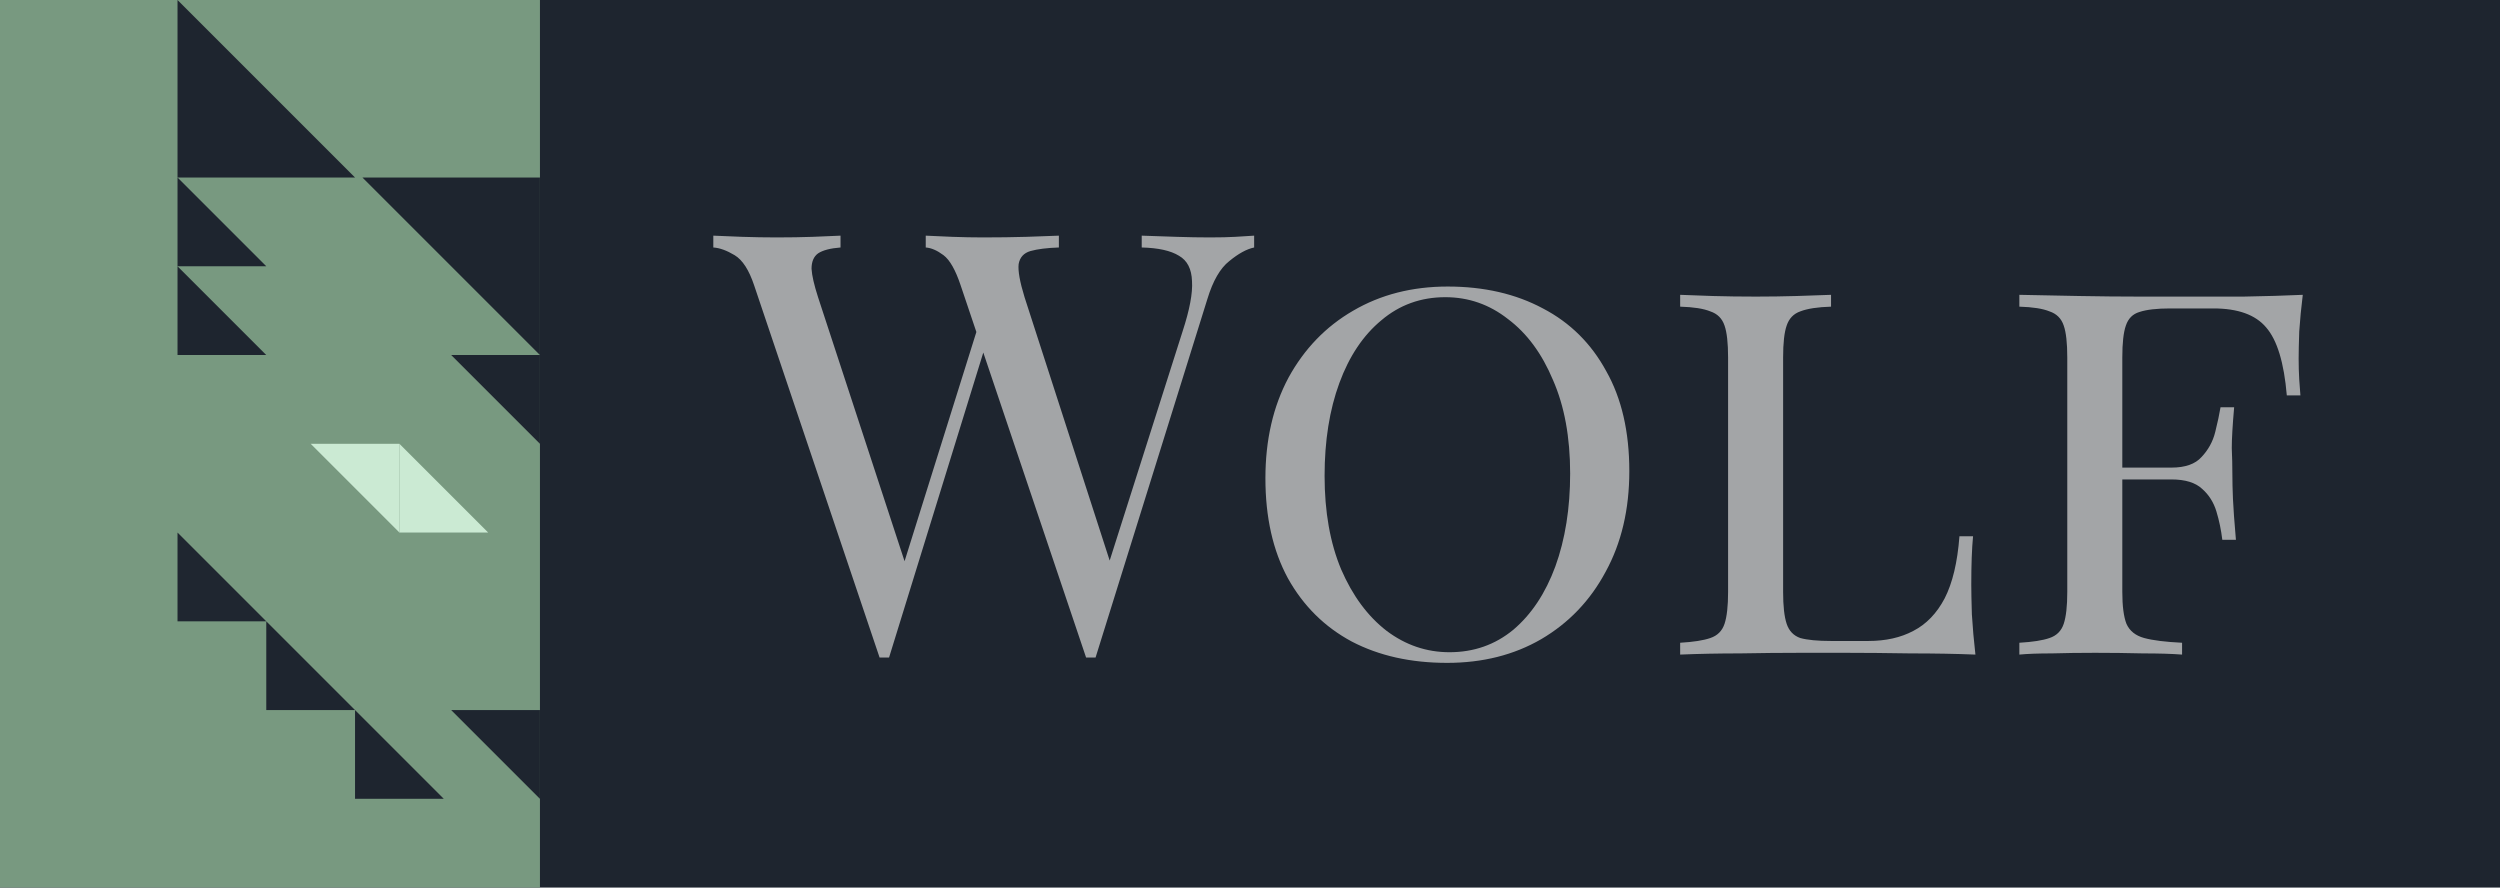
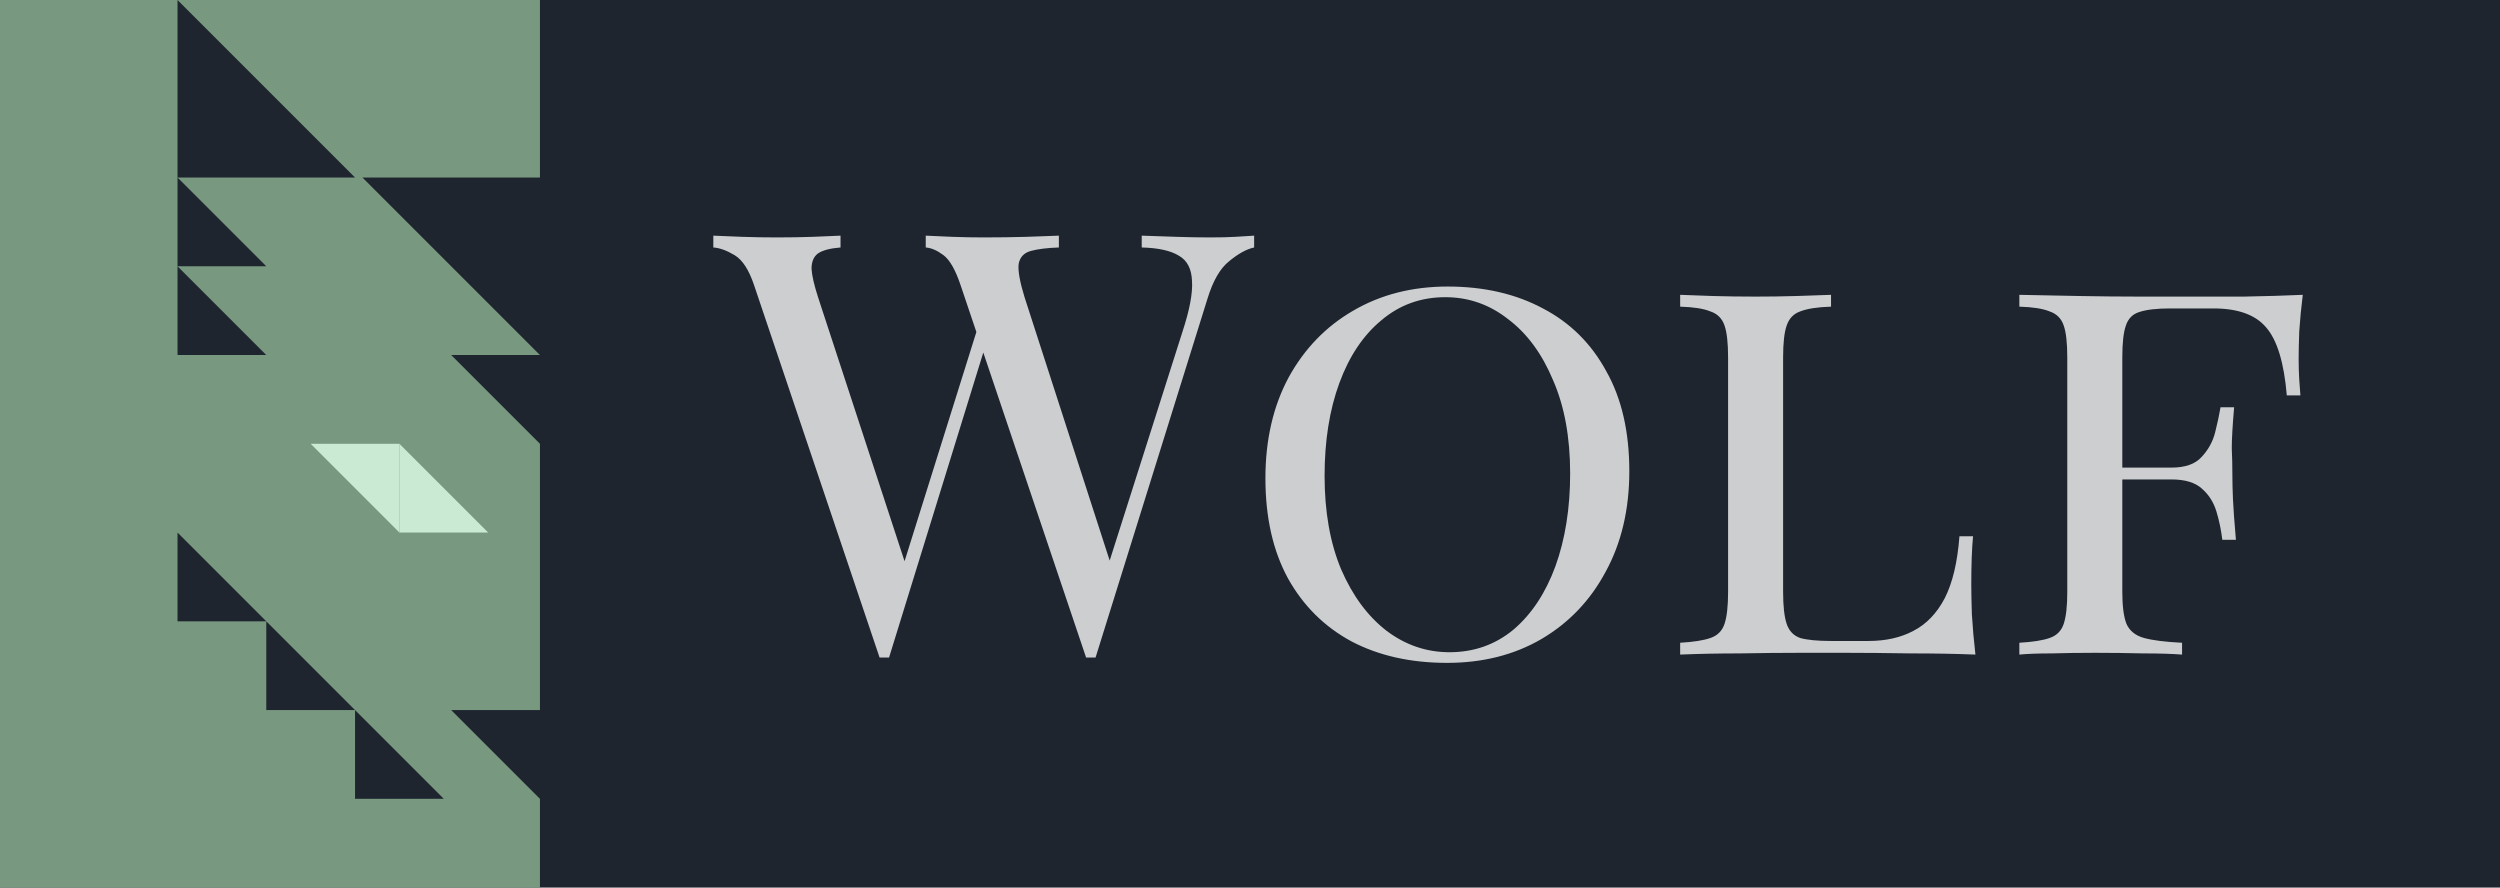
<svg xmlns="http://www.w3.org/2000/svg" width="338" height="120" viewBox="0 0 338 120" fill="none">
  <rect width="338" height="120" fill="#1E252F" />
-   <rect width="73" height="120" fill="#789980" />
-   <path opacity="0.99" d="M24 72L36 84H24V72Z" fill="#1E252F" />
-   <path d="M24 0L48 24H24V0Z" fill="#1E252F" />
-   <path d="M24 36L36 48L24 48L24 36Z" fill="#1E252F" />
-   <path d="M73 60L61 48L73 48L73 60Z" fill="#1E252F" />
-   <path d="M24 24L36 36L24 36L24 24Z" fill="#1E252F" />
-   <path d="M73 48L49 24L73 24L73 48Z" fill="#1E252F" />
+   <path fill-rule="evenodd" clip-rule="evenodd" d="M24 0H0V120H73L73 108L61 96H73V60L61 48H73L49 24L73 24V0H24ZM24 24H24V0L48 24H24ZM24 36L36 36L24 24V36ZM24 36L24 48L36 48L24 36ZM36 84L24 72V84H36ZM48 96L36 84L36 96H48ZM48 96L60 108H48V96Z" fill="#789980" />
  <path d="M54 60L66 72H54V60Z" fill="#CBEAD3" />
  <path d="M54 72L42 60L54 60L54 72Z" fill="#CBEAD3" />
-   <path d="M36 84L48 96H36V84Z" fill="#1E252F" />
-   <path d="M73 108L61 96L73 96L73 108Z" fill="#1E252F" />
-   <path d="M48 96L60 108L48 108L48 96Z" fill="#1E252F" />
-   <path d="M169.56 31.86V33.46C168.547 33.673 167.427 34.287 166.2 35.3C164.973 36.26 163.987 37.967 163.24 40.42L148.12 88.9C148.013 88.9 147.907 88.9 147.8 88.9C147.693 88.9 147.587 88.9 147.48 88.9C147.373 88.9 147.267 88.9 147.16 88.9C147.053 88.9 146.947 88.9 146.84 88.9L129.88 38.58C129.187 36.5 128.413 35.14 127.56 34.5C126.707 33.86 125.907 33.513 125.16 33.46V31.86C126.12 31.913 127.32 31.967 128.76 32.02C130.2 32.073 131.587 32.1 132.92 32.1C135 32.1 136.947 32.073 138.76 32.02C140.573 31.967 142.04 31.913 143.16 31.86V33.46C141.56 33.513 140.28 33.673 139.32 33.94C138.413 34.207 137.88 34.793 137.72 35.7C137.613 36.607 137.88 38.1 138.52 40.18L150.44 77.06L149.32 78.02L159.88 44.82C160.84 41.887 161.267 39.62 161.16 38.02C161.107 36.367 160.52 35.22 159.4 34.58C158.28 33.887 156.6 33.513 154.36 33.46V31.86C155.907 31.913 157.48 31.967 159.08 32.02C160.68 32.073 162.173 32.1 163.56 32.1C164.947 32.1 166.093 32.073 167 32.02C167.907 31.967 168.76 31.913 169.56 31.86ZM113.64 31.86V33.46C112.253 33.567 111.24 33.833 110.6 34.26C110.013 34.687 109.72 35.38 109.72 36.34C109.773 37.247 110.067 38.527 110.6 40.18L123 78.02L121 80.02L132.2 44.26L133.4 46.18L120.2 88.9C120.093 88.9 119.987 88.9 119.88 88.9C119.773 88.9 119.667 88.9 119.56 88.9C119.453 88.9 119.347 88.9 119.24 88.9C119.133 88.9 119.027 88.9 118.92 88.9L101.96 38.58C101.267 36.5 100.387 35.14 99.32 34.5C98.253 33.86 97.293 33.513 96.44 33.46V31.86C97.507 31.913 98.813 31.967 100.36 32.02C101.96 32.073 103.507 32.1 105 32.1C106.76 32.1 108.387 32.073 109.88 32.02C111.427 31.967 112.68 31.913 113.64 31.86ZM195.724 38.74C200.63 38.74 204.924 39.727 208.604 41.7C212.284 43.62 215.137 46.447 217.164 50.18C219.244 53.86 220.284 58.367 220.284 63.7C220.284 68.873 219.217 73.407 217.084 77.3C215.004 81.193 212.097 84.233 208.364 86.42C204.684 88.553 200.444 89.62 195.644 89.62C190.737 89.62 186.444 88.66 182.764 86.74C179.084 84.767 176.204 81.913 174.124 78.18C172.097 74.447 171.084 69.94 171.084 64.66C171.084 59.487 172.124 54.953 174.204 51.06C176.337 47.167 179.244 44.153 182.924 42.02C186.657 39.833 190.924 38.74 195.724 38.74ZM195.404 40.18C192.097 40.18 189.217 41.22 186.764 43.3C184.31 45.327 182.417 48.153 181.084 51.78C179.75 55.407 179.084 59.593 179.084 64.34C179.084 69.193 179.83 73.407 181.324 76.98C182.87 80.553 184.924 83.327 187.484 85.3C190.044 87.22 192.87 88.18 195.964 88.18C199.27 88.18 202.15 87.167 204.604 85.14C207.057 83.06 208.95 80.207 210.284 76.58C211.617 72.9 212.284 68.713 212.284 64.02C212.284 59.113 211.51 54.9 209.964 51.38C208.47 47.807 206.444 45.06 203.884 43.14C201.377 41.167 198.55 40.18 195.404 40.18ZM247.557 39.86V41.46C245.744 41.513 244.357 41.727 243.397 42.1C242.49 42.42 241.877 43.06 241.557 44.02C241.237 44.927 241.077 46.367 241.077 48.34V80.02C241.077 81.94 241.237 83.38 241.557 84.34C241.877 85.3 242.49 85.94 243.397 86.26C244.357 86.527 245.744 86.66 247.557 86.66H252.597C254.944 86.66 256.97 86.207 258.677 85.3C260.437 84.393 261.85 82.927 262.917 80.9C263.984 78.82 264.65 76.02 264.917 72.5H266.757C266.597 74.153 266.517 76.34 266.517 79.06C266.517 79.967 266.544 81.3 266.597 83.06C266.704 84.82 266.864 86.633 267.077 88.5C264.464 88.393 261.53 88.34 258.277 88.34C255.024 88.287 252.117 88.26 249.557 88.26C248.01 88.26 245.957 88.26 243.397 88.26C240.837 88.26 238.117 88.287 235.237 88.34C232.41 88.34 229.717 88.393 227.157 88.5V86.9C228.97 86.793 230.33 86.58 231.237 86.26C232.197 85.94 232.837 85.3 233.157 84.34C233.477 83.38 233.637 81.94 233.637 80.02V48.34C233.637 46.367 233.477 44.927 233.157 44.02C232.837 43.06 232.197 42.42 231.237 42.1C230.33 41.727 228.97 41.513 227.157 41.46V39.86C228.277 39.913 229.744 39.967 231.557 40.02C233.37 40.073 235.317 40.1 237.397 40.1C239.264 40.1 241.104 40.073 242.917 40.02C244.784 39.967 246.33 39.913 247.557 39.86ZM311.336 39.86C311.123 41.567 310.963 43.22 310.856 44.82C310.803 46.42 310.776 47.647 310.776 48.5C310.776 49.46 310.803 50.393 310.856 51.3C310.91 52.153 310.963 52.873 311.016 53.46H309.176C308.803 49.033 307.87 45.967 306.376 44.26C304.936 42.553 302.563 41.7 299.256 41.7H293.416C291.603 41.7 290.216 41.86 289.256 42.18C288.35 42.447 287.736 43.06 287.416 44.02C287.096 44.927 286.936 46.367 286.936 48.34V80.02C286.936 81.94 287.123 83.38 287.496 84.34C287.923 85.3 288.723 85.94 289.896 86.26C291.07 86.58 292.776 86.793 295.016 86.9V88.5C293.63 88.393 291.87 88.34 289.736 88.34C287.603 88.287 285.443 88.26 283.256 88.26C281.176 88.26 279.23 88.287 277.416 88.34C275.603 88.34 274.136 88.393 273.016 88.5V86.9C274.83 86.793 276.19 86.58 277.096 86.26C278.056 85.94 278.696 85.3 279.016 84.34C279.336 83.38 279.496 81.94 279.496 80.02V48.34C279.496 46.367 279.336 44.927 279.016 44.02C278.696 43.06 278.056 42.42 277.096 42.1C276.19 41.727 274.83 41.513 273.016 41.46V39.86C275.576 39.913 278.27 39.967 281.096 40.02C283.976 40.073 286.696 40.1 289.256 40.1C291.816 40.1 293.87 40.1 295.416 40.1C297.763 40.1 300.403 40.1 303.336 40.1C306.323 40.047 308.99 39.967 311.336 39.86ZM299.736 63.22C299.736 63.22 299.736 63.487 299.736 64.02C299.736 64.553 299.736 64.82 299.736 64.82H284.536C284.536 64.82 284.536 64.553 284.536 64.02C284.536 63.487 284.536 63.22 284.536 63.22H299.736ZM302.056 55.06C301.843 57.513 301.736 59.353 301.736 60.58C301.79 61.807 301.816 62.953 301.816 64.02C301.816 65.087 301.843 66.233 301.896 67.46C301.95 68.687 302.083 70.527 302.296 72.98H300.456C300.296 71.647 300.03 70.367 299.656 69.14C299.283 67.913 298.643 66.9 297.736 66.1C296.83 65.247 295.443 64.82 293.576 64.82V63.22C295.443 63.22 296.803 62.74 297.656 61.78C298.563 60.82 299.176 59.7 299.496 58.42C299.816 57.14 300.056 56.02 300.216 55.06H302.056Z" fill="#A3A5A7" />
+   <path d="M169.56 31.86V33.46C168.547 33.673 167.427 34.287 166.2 35.3C164.973 36.26 163.987 37.967 163.24 40.42L148.12 88.9C148.013 88.9 147.907 88.9 147.8 88.9C147.693 88.9 147.587 88.9 147.48 88.9C147.373 88.9 147.267 88.9 147.16 88.9C147.053 88.9 146.947 88.9 146.84 88.9L129.88 38.58C129.187 36.5 128.413 35.14 127.56 34.5C126.707 33.86 125.907 33.513 125.16 33.46V31.86C126.12 31.913 127.32 31.967 128.76 32.02C130.2 32.073 131.587 32.1 132.92 32.1C135 32.1 136.947 32.073 138.76 32.02C140.573 31.967 142.04 31.913 143.16 31.86V33.46C141.56 33.513 140.28 33.673 139.32 33.94C138.413 34.207 137.88 34.793 137.72 35.7C137.613 36.607 137.88 38.1 138.52 40.18L150.44 77.06L149.32 78.02L159.88 44.82C160.84 41.887 161.267 39.62 161.16 38.02C161.107 36.367 160.52 35.22 159.4 34.58C158.28 33.887 156.6 33.513 154.36 33.46V31.86C155.907 31.913 157.48 31.967 159.08 32.02C160.68 32.073 162.173 32.1 163.56 32.1C164.947 32.1 166.093 32.073 167 32.02C167.907 31.967 168.76 31.913 169.56 31.86ZM113.64 31.86V33.46C112.253 33.567 111.24 33.833 110.6 34.26C110.013 34.687 109.72 35.38 109.72 36.34C109.773 37.247 110.067 38.527 110.6 40.18L123 78.02L121 80.02L132.2 44.26L133.4 46.18L120.2 88.9C120.093 88.9 119.987 88.9 119.88 88.9C119.773 88.9 119.667 88.9 119.56 88.9C119.453 88.9 119.347 88.9 119.24 88.9C119.133 88.9 119.027 88.9 118.92 88.9L101.96 38.58C101.267 36.5 100.387 35.14 99.32 34.5C98.253 33.86 97.293 33.513 96.44 33.46V31.86C97.507 31.913 98.813 31.967 100.36 32.02C101.96 32.073 103.507 32.1 105 32.1C106.76 32.1 108.387 32.073 109.88 32.02C111.427 31.967 112.68 31.913 113.64 31.86ZM195.724 38.74C200.63 38.74 204.924 39.727 208.604 41.7C212.284 43.62 215.137 46.447 217.164 50.18C219.244 53.86 220.284 58.367 220.284 63.7C220.284 68.873 219.217 73.407 217.084 77.3C215.004 81.193 212.097 84.233 208.364 86.42C204.684 88.553 200.444 89.62 195.644 89.62C190.737 89.62 186.444 88.66 182.764 86.74C179.084 84.767 176.204 81.913 174.124 78.18C172.097 74.447 171.084 69.94 171.084 64.66C171.084 59.487 172.124 54.953 174.204 51.06C176.337 47.167 179.244 44.153 182.924 42.02C186.657 39.833 190.924 38.74 195.724 38.74ZM195.404 40.18C192.097 40.18 189.217 41.22 186.764 43.3C184.31 45.327 182.417 48.153 181.084 51.78C179.75 55.407 179.084 59.593 179.084 64.34C179.084 69.193 179.83 73.407 181.324 76.98C182.87 80.553 184.924 83.327 187.484 85.3C190.044 87.22 192.87 88.18 195.964 88.18C199.27 88.18 202.15 87.167 204.604 85.14C207.057 83.06 208.95 80.207 210.284 76.58C211.617 72.9 212.284 68.713 212.284 64.02C212.284 59.113 211.51 54.9 209.964 51.38C208.47 47.807 206.444 45.06 203.884 43.14C201.377 41.167 198.55 40.18 195.404 40.18ZM247.557 39.86V41.46C245.744 41.513 244.357 41.727 243.397 42.1C242.49 42.42 241.877 43.06 241.557 44.02C241.237 44.927 241.077 46.367 241.077 48.34V80.02C241.077 81.94 241.237 83.38 241.557 84.34C241.877 85.3 242.49 85.94 243.397 86.26C244.357 86.527 245.744 86.66 247.557 86.66H252.597C254.944 86.66 256.97 86.207 258.677 85.3C260.437 84.393 261.85 82.927 262.917 80.9C263.984 78.82 264.65 76.02 264.917 72.5H266.757C266.597 74.153 266.517 76.34 266.517 79.06C266.517 79.967 266.544 81.3 266.597 83.06C266.704 84.82 266.864 86.633 267.077 88.5C264.464 88.393 261.53 88.34 258.277 88.34C255.024 88.287 252.117 88.26 249.557 88.26C248.01 88.26 245.957 88.26 243.397 88.26C240.837 88.26 238.117 88.287 235.237 88.34C232.41 88.34 229.717 88.393 227.157 88.5V86.9C228.97 86.793 230.33 86.58 231.237 86.26C232.197 85.94 232.837 85.3 233.157 84.34C233.477 83.38 233.637 81.94 233.637 80.02V48.34C233.637 46.367 233.477 44.927 233.157 44.02C232.837 43.06 232.197 42.42 231.237 42.1C230.33 41.727 228.97 41.513 227.157 41.46V39.86C228.277 39.913 229.744 39.967 231.557 40.02C233.37 40.073 235.317 40.1 237.397 40.1C239.264 40.1 241.104 40.073 242.917 40.02C244.784 39.967 246.33 39.913 247.557 39.86ZM311.336 39.86C311.123 41.567 310.963 43.22 310.856 44.82C310.803 46.42 310.776 47.647 310.776 48.5C310.776 49.46 310.803 50.393 310.856 51.3C310.91 52.153 310.963 52.873 311.016 53.46H309.176C308.803 49.033 307.87 45.967 306.376 44.26C304.936 42.553 302.563 41.7 299.256 41.7H293.416C291.603 41.7 290.216 41.86 289.256 42.18C288.35 42.447 287.736 43.06 287.416 44.02C287.096 44.927 286.936 46.367 286.936 48.34V80.02C286.936 81.94 287.123 83.38 287.496 84.34C287.923 85.3 288.723 85.94 289.896 86.26C291.07 86.58 292.776 86.793 295.016 86.9V88.5C293.63 88.393 291.87 88.34 289.736 88.34C287.603 88.287 285.443 88.26 283.256 88.26C281.176 88.26 279.23 88.287 277.416 88.34C275.603 88.34 274.136 88.393 273.016 88.5V86.9C274.83 86.793 276.19 86.58 277.096 86.26C278.056 85.94 278.696 85.3 279.016 84.34C279.336 83.38 279.496 81.94 279.496 80.02V48.34C279.496 46.367 279.336 44.927 279.016 44.02C278.696 43.06 278.056 42.42 277.096 42.1C276.19 41.727 274.83 41.513 273.016 41.46V39.86C275.576 39.913 278.27 39.967 281.096 40.02C283.976 40.073 286.696 40.1 289.256 40.1C291.816 40.1 293.87 40.1 295.416 40.1C297.763 40.1 300.403 40.1 303.336 40.1C306.323 40.047 308.99 39.967 311.336 39.86ZM299.736 63.22C299.736 63.22 299.736 63.487 299.736 64.02C299.736 64.553 299.736 64.82 299.736 64.82H284.536C284.536 64.82 284.536 64.553 284.536 64.02C284.536 63.487 284.536 63.22 284.536 63.22H299.736ZM302.056 55.06C301.843 57.513 301.736 59.353 301.736 60.58C301.79 61.807 301.816 62.953 301.816 64.02C301.816 65.087 301.843 66.233 301.896 67.46C301.95 68.687 302.083 70.527 302.296 72.98H300.456C300.296 71.647 300.03 70.367 299.656 69.14C299.283 67.913 298.643 66.9 297.736 66.1C296.83 65.247 295.443 64.82 293.576 64.82V63.22C295.443 63.22 296.803 62.74 297.656 61.78C298.563 60.82 299.176 59.7 299.496 58.42C299.816 57.14 300.056 56.02 300.216 55.06H302.056Z" fill="#CCCED0" />
</svg>
